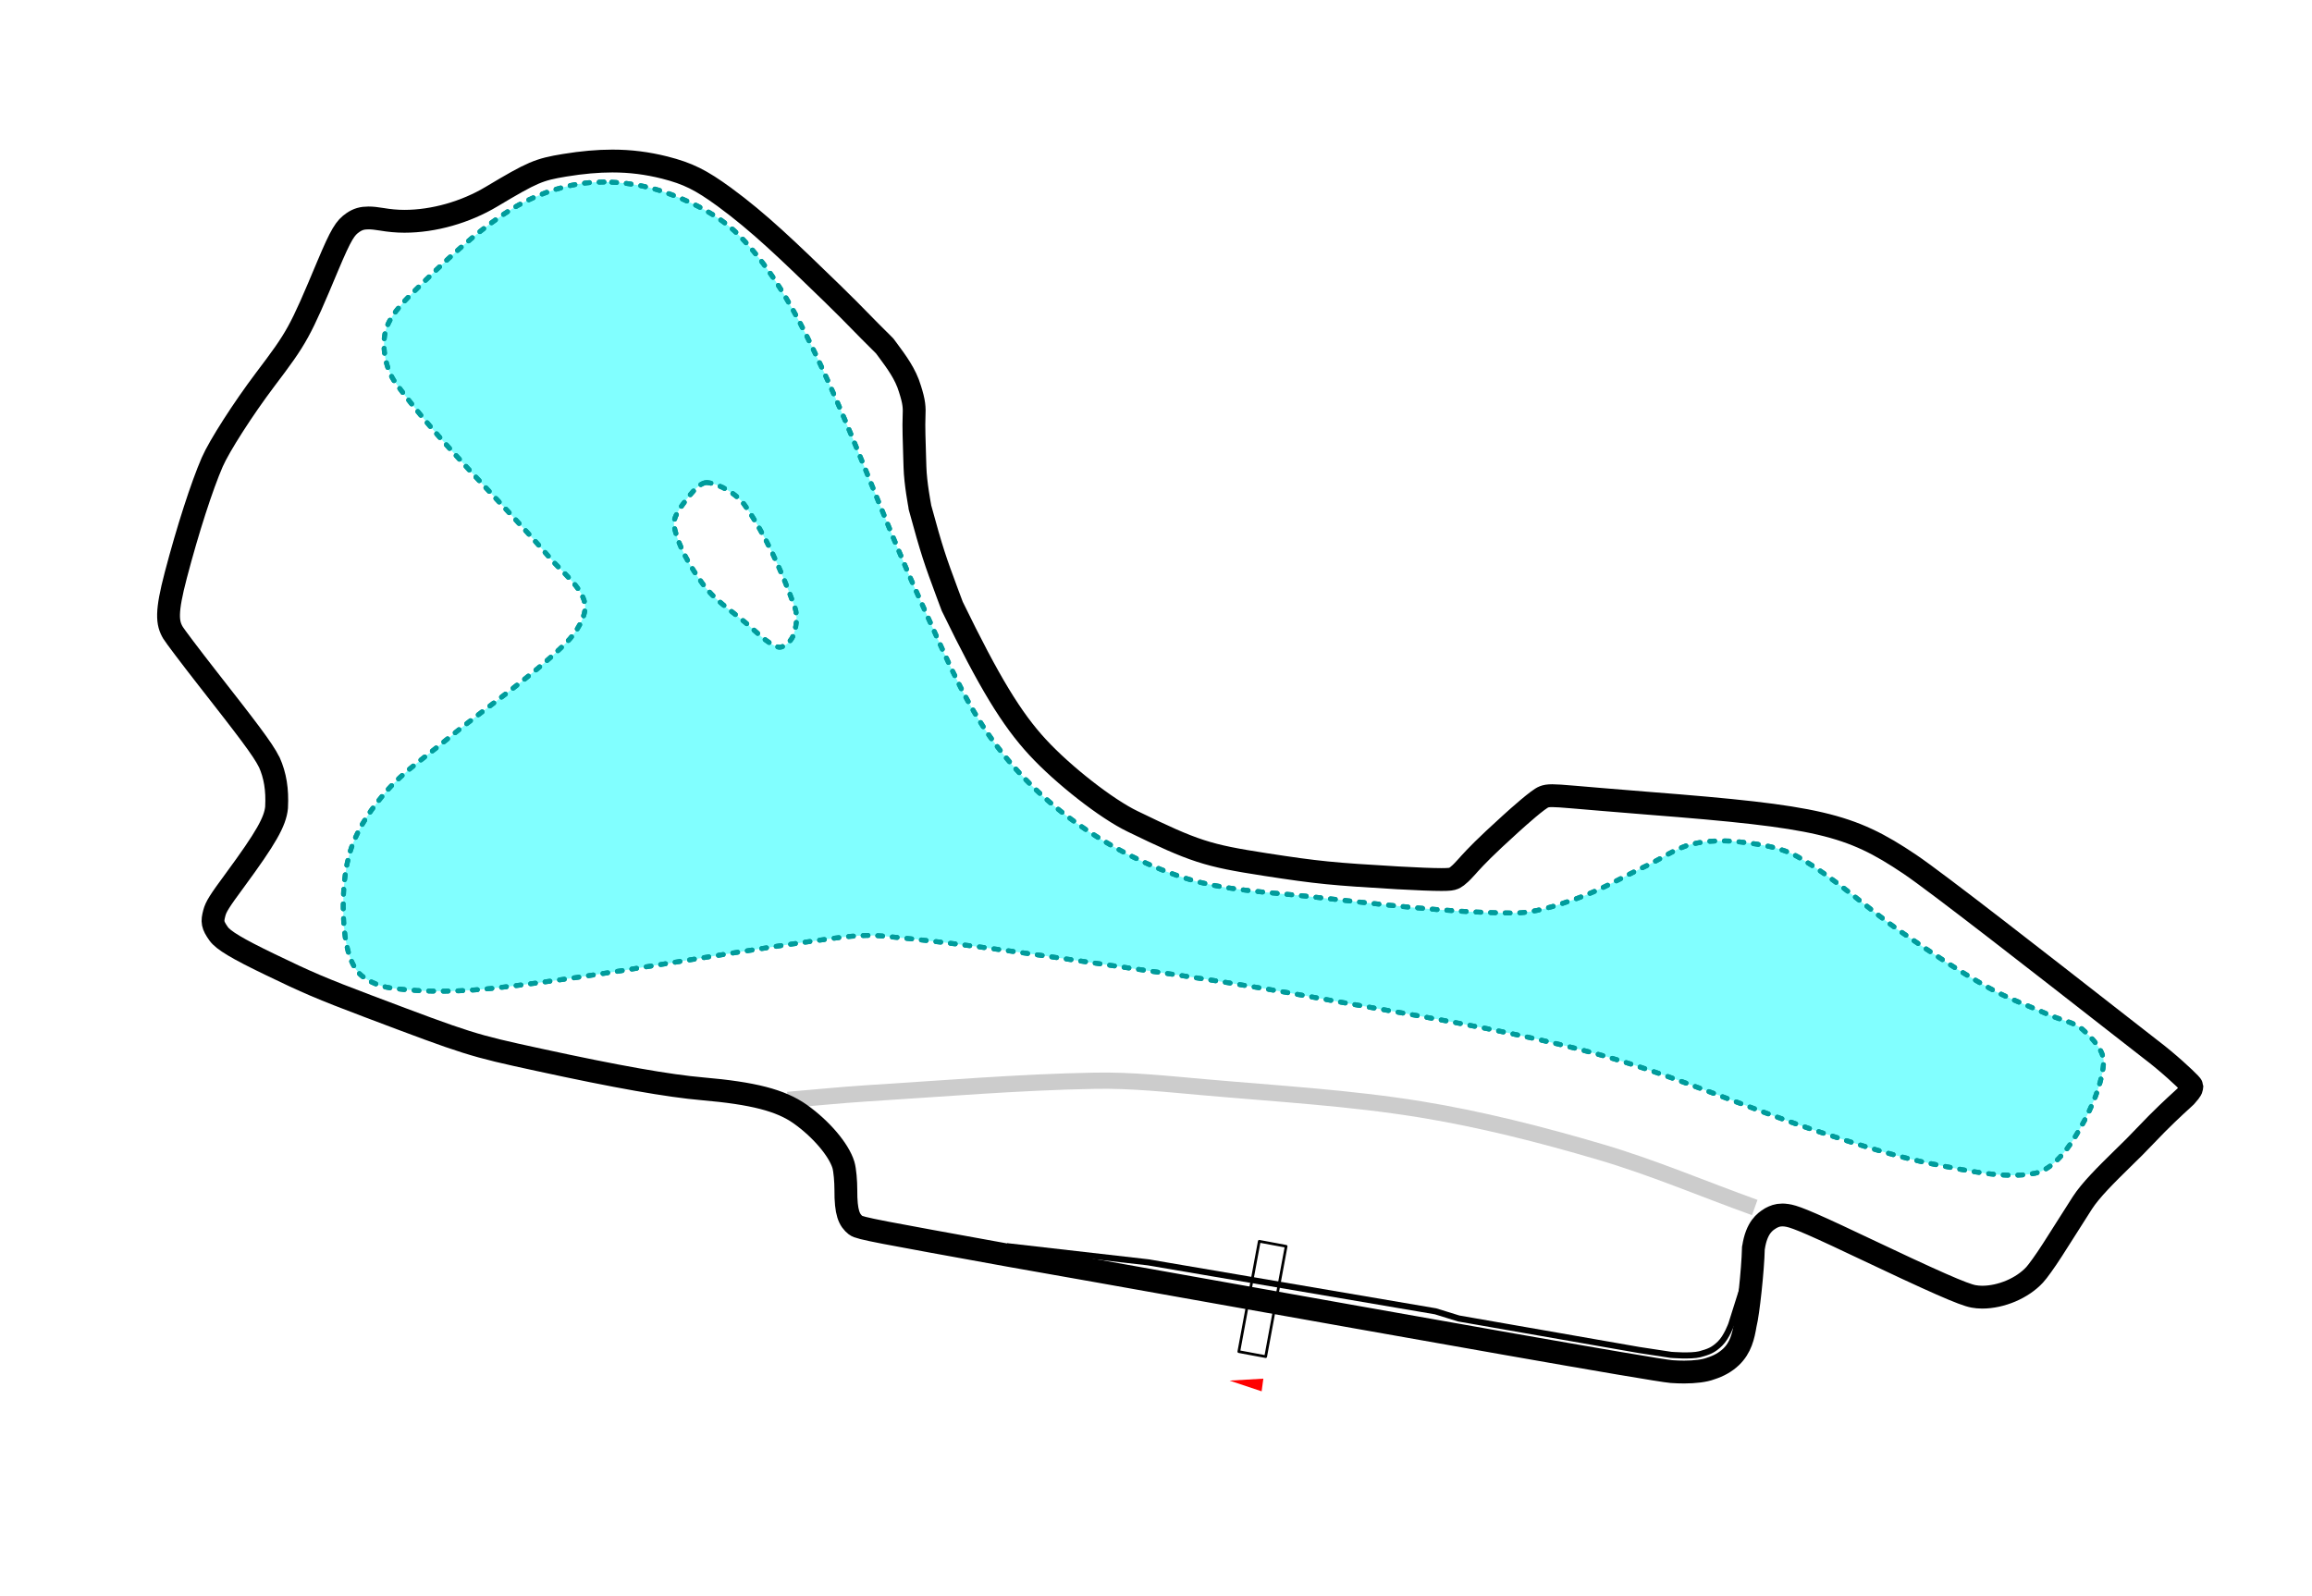
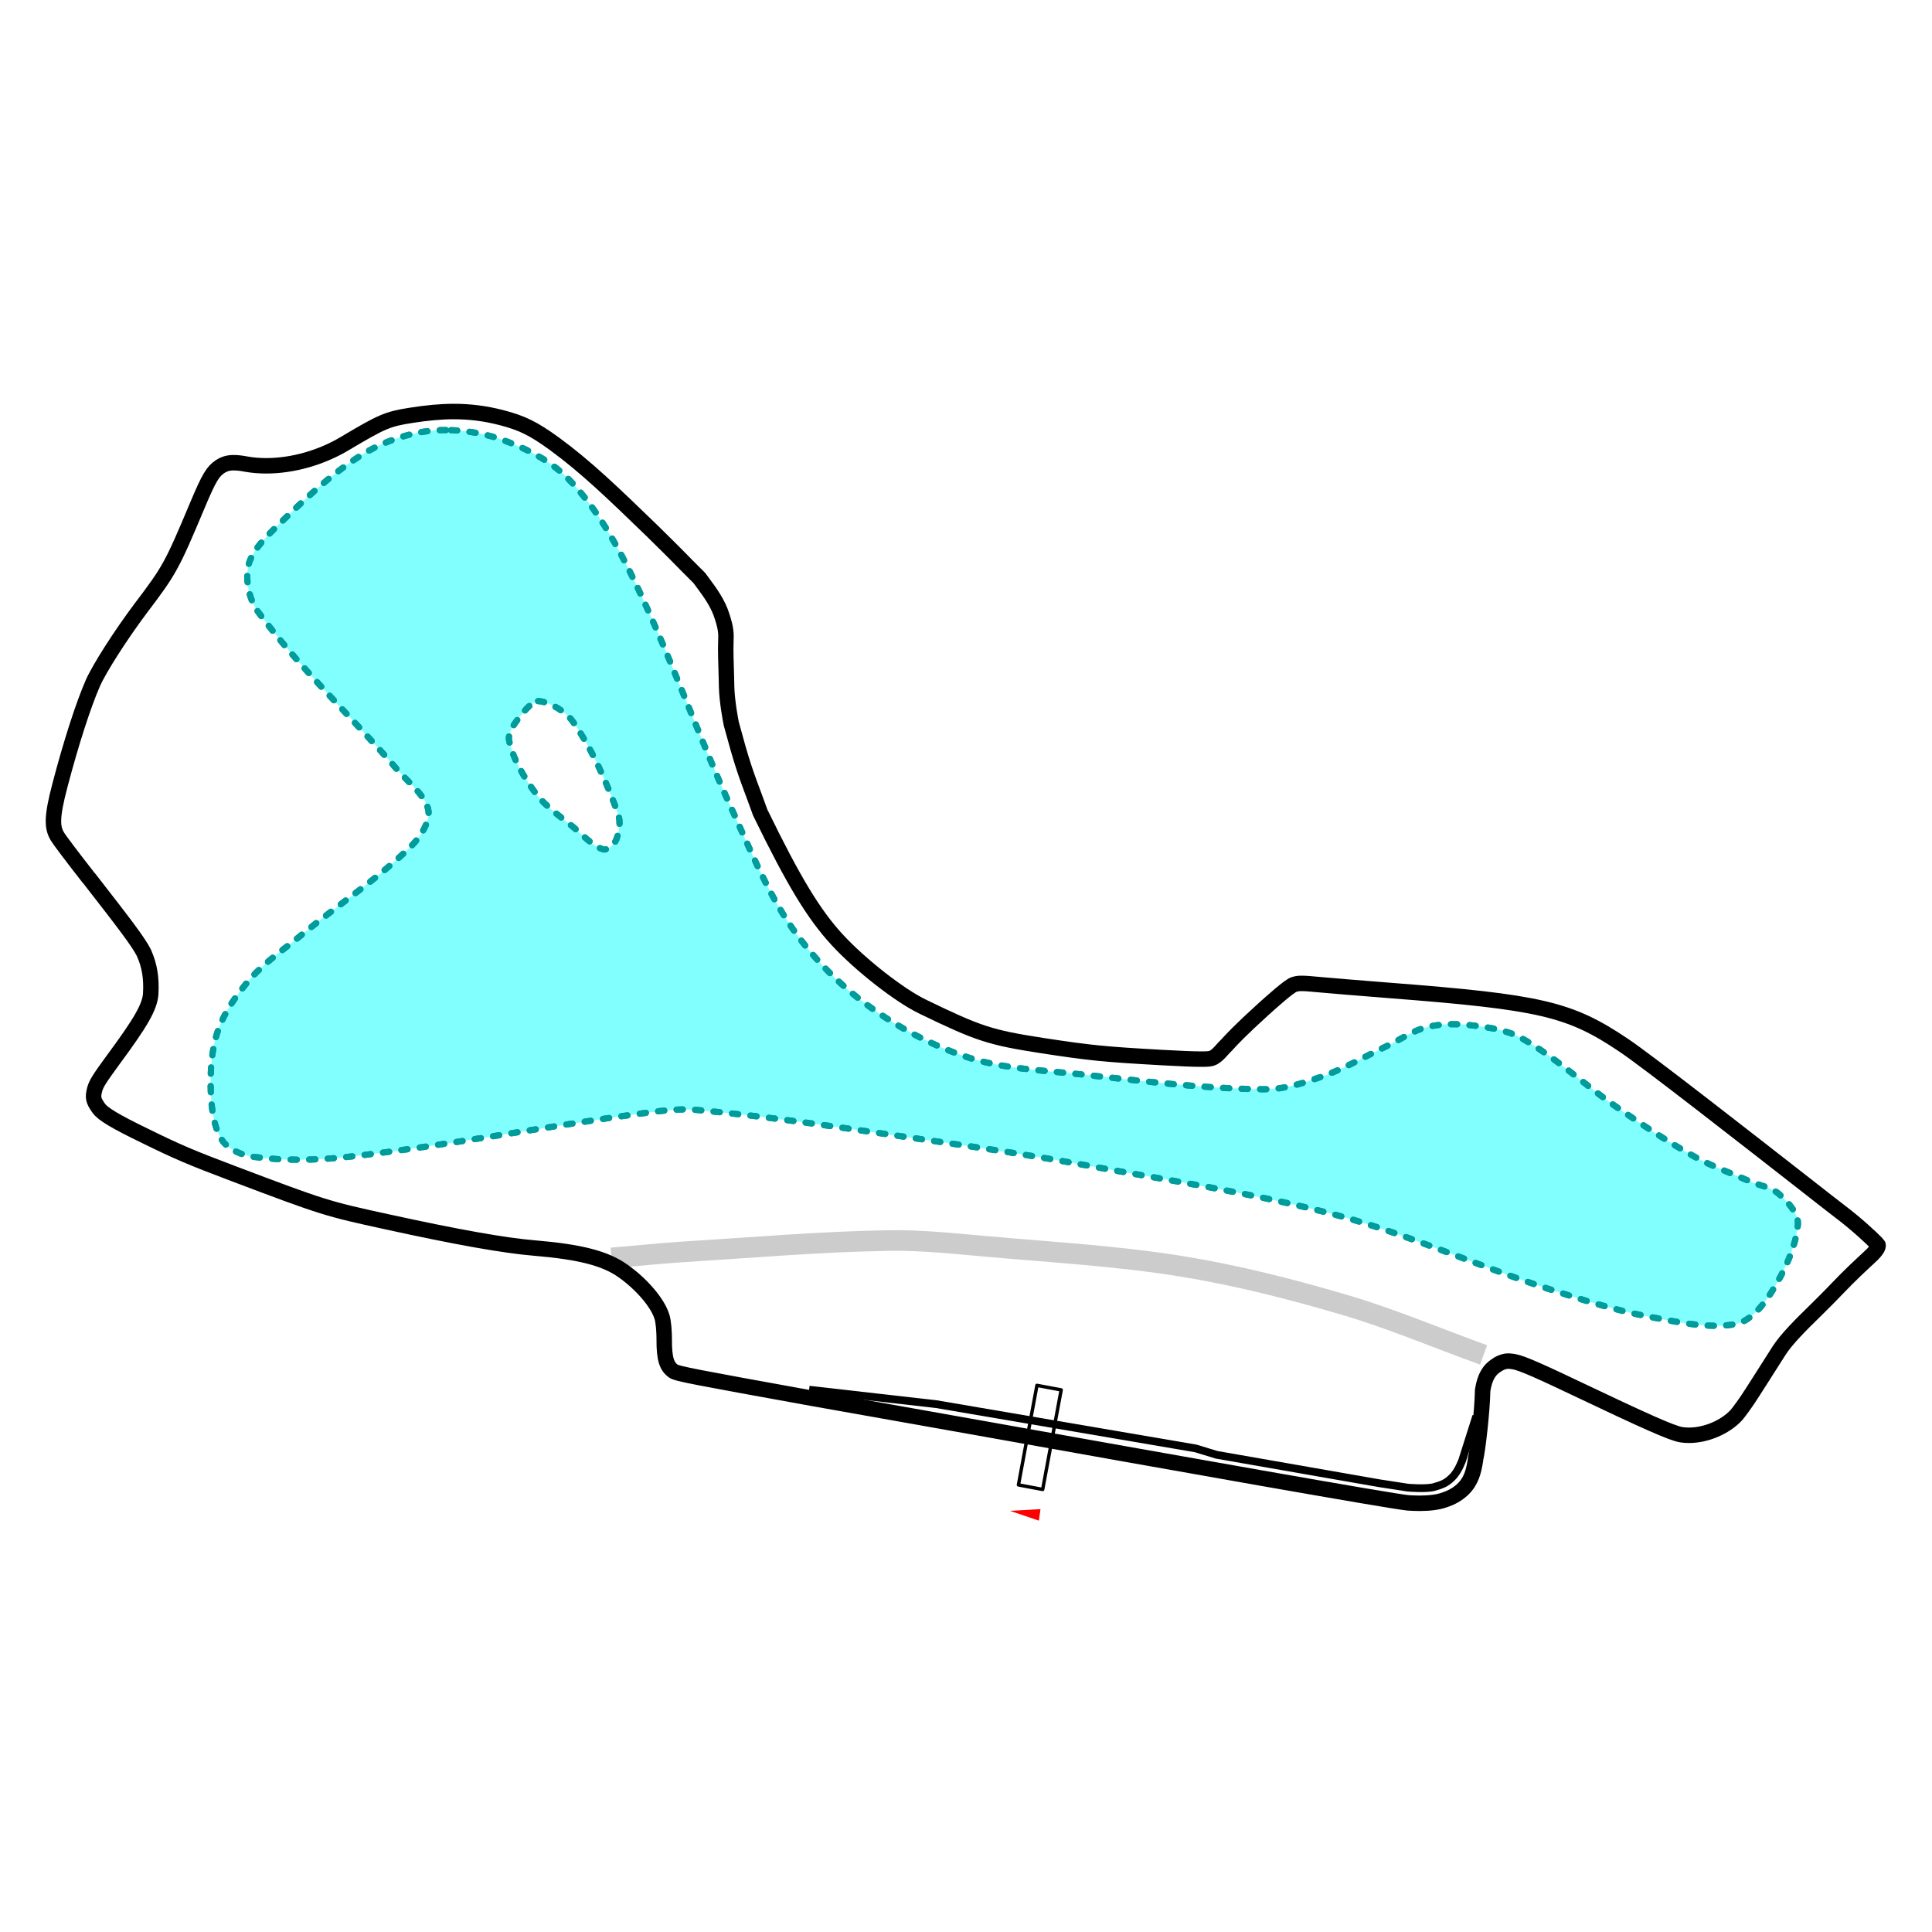
- <svg xmlns="http://www.w3.org/2000/svg" xmlns:xlink="http://www.w3.org/1999/xlink" version="1.1" id="svg12060" x="0px" y="0px" viewBox="0 0 1518.9 1048.5" style="enable-background:new 0 0 1518.9 1048.5;" xml:space="preserve">
+ <svg xmlns="http://www.w3.org/2000/svg" xmlns:xlink="http://www.w3.org/1999/xlink" version="1.1" id="svg12060" x="0px" y="0px" viewBox="0 0 1000 1000" style="enable-background:new 0 0 1000 1000;" xml:space="preserve">
  <style type="text/css">
	.st0{fill:none;}
	.st1{fill:none;stroke:#CCCCCC;stroke-width:10.667;stroke-miterlimit:4.267;}
- 	.st2{fill:none;stroke:#000000;stroke-width:15;stroke-linejoin:round;stroke-miterlimit:10;}
+ 	.st2{fill:none;stroke:#000000;stroke-width:8;stroke-linejoin:round;stroke-miterlimit:10;}
	.st3{fill:none;stroke:#000000;stroke-width:4.012;stroke-miterlimit:4.267;}
	.st4{fill:#FF0000;}
	
		.st5{fill:url(#rect3457-7_2_);stroke:#000000;stroke-width:1.375;stroke-linecap:round;stroke-linejoin:round;stroke-miterlimit:7.085;}
	
		.st6{fill:#00FFFF;fill-opacity:0.494;stroke:#009C9C;stroke-width:3.2;stroke-linecap:round;stroke-miterlimit:4.267;stroke-dasharray:3.2,6.4;}
	
		.st7{fill:url(#path14962_2_);stroke:#009C9C;stroke-width:3.2;stroke-linecap:round;stroke-miterlimit:4.267;stroke-dasharray:3.2,6.4;}
</style>
  <pattern y="1048.5" width="1518.9" height="1048.5" patternUnits="userSpaceOnUse" id="path14962_1_" viewBox="0 -1048.5 1518.9 1048.5" style="overflow:visible;">
    <g>
      <rect y="-1048.5" class="st0" width="1518.9" height="1048.5" />
      <g>
        <rect y="-1048.5" class="st0" width="1518.9" height="1048.5" />
      </g>
    </g>
  </pattern>
  <pattern y="1048.5" width="1518.9" height="1048.5" patternUnits="userSpaceOnUse" id="rect3457-7_1_" viewBox="0 -1048.5 1518.9 1048.5" style="overflow:visible;">
    <g>
      <rect y="-1048.5" class="st0" width="1518.9" height="1048.5" />
      <g>
        <rect y="-1048.5" class="st0" width="1518.9" height="1048.5" />
      </g>
    </g>
  </pattern>
  <g id="use13674">
-     <path id="path13652_2_" class="st1" d="M1152.8,793.4   c-33.9-12.2-67.3-26.5-101.8-36.6c-38.7-11.4-78-21.4-117.8-27.9c-46.8-7.6-94.4-10.3-141.7-14.5c-24.1-2.1-48.3-4.8-72.5-4.3   c-50,0.9-100,5.2-150,8.3c-17.2,1.1-34.3,2.9-51.5,4.3" />
+     <path id="path13652_2_" class="st1" d="M767.9,701.3   c-24.1-8.7-47.8-18.8-72.3-26c-27.5-8.1-55.4-15.2-83.7-19.8c-33.2-5.4-67.1-7.3-100.7-10.3c-17.1-1.5-34.3-3.4-51.5-3.1   c-35.5,0.6-71,3.7-106.6,5.9c-12.2,0.8-24.4,2.1-36.6,3.1" />
  </g>
  <g id="g1360">
-     <path id="track" class="st2" d="M1106.4,901.5c-2.7,0-5.5-0.1-8.3-0.3c-12-1-172.6-29.6-314.4-54.9c-42.6-7.6-84-15-120.5-21.4   c-85.4-15.5-98.5-17.8-101-19.8c-4.3-3.4-6.6-8.1-6.5-23.4c0-5.4-0.6-12.9-1.6-16.3c-3-9.9-14.6-23.6-28.4-33.4   c-12.9-9.1-30.9-13.7-64.2-16.6c-22.1-1.9-56.3-7.9-107.7-19.1c-43.9-9.5-45.9-10.2-111.8-35.1c-31.2-11.8-40.2-15.7-64.6-27.5   c-21.6-10.4-30.7-15.9-33.7-20.1c-4.2-5.9-4.4-8-2.9-13.7c1.1-4.2,3.3-7.7,13.7-21.8c20.2-27.5,26.3-38.2,27.2-47.6l0-0.2   c0.6-11.4-0.9-20.8-4.8-29.5l-0.1-0.1c-4-8.3-15.3-22.8-40-54.4l-0.4-0.5c-11.8-15.1-21.5-28-22.7-30c-3.9-6.5-4.6-13.5,1.8-37.9   c7.9-30.1,17.1-58.5,23.9-74.2c4.7-10.8,20.4-35.2,34.8-54.3c21.1-27.9,22.7-30.7,41.2-74.9c8.8-20.9,11.4-24.8,16.5-28.3   c3.2-2.2,6.1-3,10.2-3c2.4,0,5.2,0.3,8.8,0.9c4.7,0.8,9.7,1.3,14.8,1.3c19.1,0,40.1-5.9,57.4-16.3c26.8-16,30.8-17.7,47.8-20.5   c11.6-1.9,21.9-2.8,31.4-2.8c11.9,0,22.8,1.4,34.4,4.3c15.3,3.9,23.7,8.1,39.1,19.3c22.9,16.8,41.2,34.5,71.6,64l1.7,1.7   c6.6,6.4,10.6,10.5,15.3,15.3c4.2,4.3,9,9.2,16.8,16.9c0.7,0.9,1.3,1.8,2,2.7c5.7,7.7,11.7,15.7,14.6,25.5c2.8,8.7,3,12.2,2.7,18.3   c-0.3,5.7,0.1,16.8,0.4,26.7c0.1,2.2,0.1,4.4,0.2,6.4c0.3,10.8,3.1,25.2,3.2,25.8l0,0.2l0,0.2c8.1,29.7,10,34.9,18,56.5   c1,2.7,2.1,5.6,3.3,8.8l0.1,0.2l0.1,0.2c24.1,49.5,38.7,73.6,55.9,92.2c16.8,18.2,45.3,40.5,62.4,48.7c40.7,19.8,48.9,22.4,87,28.3   c34.9,5.4,44.7,6.3,87.4,8.8c12.7,0.7,22.6,1.1,28.5,1.1c5.3,0,6.8-0.3,8-0.8c0.7-0.3,2.8-1.2,7.4-6.3c1-1.1,2-2.1,2.9-3.2   c4.4-4.8,9.9-10.7,26.9-26.1c5.5-5,18.5-16.6,22.1-17.9c1.3-0.5,2.7-0.8,5.5-0.8c2.8,0,6.6,0.3,13.8,0.9c4.7,0.4,29.2,2.5,49.5,4.1   c111.3,8.7,132.1,13.5,171.5,40c17.9,12,91.8,69.8,131.5,100.8c13.8,10.8,23.9,18.6,26.8,20.9c11.4,8.6,22.8,19.3,25.6,22.3   c1.1,1.2,1.5,1.7,1.5,1.9c0,0.2-0.1,0.6-0.2,1.2c-0.2,1.4-2.5,3.9-3.9,5.5l-0.1,0.1l0,0c-0.3,0.3-1.5,1.4-2.7,2.5   c-4.3,3.9-13.2,12.1-23.6,23.1c-4.7,5-9.9,10.2-15.1,15.2c-10.8,10.6-21,20.7-26.4,29.1c-3.6,5.6-9.2,14.5-13.8,21.7   c-2.3,3.6-4.3,6.8-5.8,9.1c-4.6,7.2-9.8,14.4-11.7,16.4c-8.1,8.8-22,14.7-34.5,14.7c-2,0-3.9-0.2-5.6-0.5   c-6.7-1.2-24.9-9.2-77.6-34.2c-35.1-16.7-41.1-18.5-45.3-19.1c-1.1-0.2-2-0.2-2.9-0.2c-3.1,0-5.2,0.9-7.3,2l-0.2,0.1l-0.6,0.4   c-3,1.9-8.7,5.6-10.7,18.9l-0.1,0.3l0,0.3c-0.3,14.3-3.5,43-5.2,49.5l-0.1,0.2l0,0.2c-1.3,7.8-3,15.3-9.4,21.4   c-3.6,3.4-8,5.9-13.4,7.6C1119.9,900.7,1113.5,901.5,1106.4,901.5z" />
-     <path id="pit" class="st3" d="M1147.5,838.1l-10.1,32   c0,0-3,8.4-7.4,12.7s-7.4,5.4-13.3,7c-5.9,1.5-19,0.4-19,0.4l-21-3.2l-118.4-20.7l-15.2-4.7l-188.9-32.2l-92.7-10.6" />
+     <path id="track" class="st2" d="M734.9,778.1c-1.9,0-3.9-0.1-5.9-0.2c-8.5-0.7-122.6-21-223.3-39c-30.2-5.4-59.7-10.6-85.6-15.2   c-60.7-11-70-12.7-71.7-14.1c-3.1-2.4-4.7-5.7-4.6-16.6c0-3.8-0.4-9.2-1.2-11.5c-2.1-7-10.4-16.8-20.2-23.7   c-9.2-6.5-22-9.8-45.6-11.8c-15.7-1.3-40-5.6-76.5-13.6c-31.2-6.8-32.6-7.2-79.4-24.9c-22.2-8.4-28.6-11.1-45.9-19.6   c-15.3-7.4-21.8-11.3-23.9-14.3c-3-4.2-3.1-5.7-2.1-9.7c0.8-3,2.4-5.5,9.7-15.5c14.4-19.5,18.7-27.1,19.3-33.8l0-0.1   c0.5-8.1-0.6-14.8-3.4-21l0-0.1c-2.9-5.9-10.9-16.2-28.4-38.7l-0.3-0.3c-8.4-10.7-15.3-19.9-16.1-21.3c-2.8-4.6-3.3-9.6,1.3-26.9   c5.6-21.4,12.1-41.6,17-52.7c3.4-7.7,14.5-25,24.7-38.6c15-19.8,16.1-21.8,29.3-53.2c6.2-14.8,8.1-17.6,11.7-20.1   c2.3-1.5,4.3-2.1,7.2-2.1c1.7,0,3.7,0.2,6.3,0.7c3.3,0.6,6.9,0.9,10.5,0.9c13.6,0,28.5-4.2,40.8-11.6c19-11.3,21.9-12.6,34-14.5   c8.2-1.3,15.5-2,22.3-2c8.4,0,16.2,1,24.4,3.1c10.9,2.8,16.8,5.7,27.8,13.7c16.2,11.9,29.3,24.5,50.9,45.4l1.2,1.2   c4.7,4.6,7.6,7.5,10.9,10.8c3,3.1,6.4,6.5,11.9,12c0.5,0.6,0.9,1.3,1.4,1.9c4.1,5.5,8.3,11.2,10.4,18.1c2,6.2,2.1,8.7,1.9,13   c-0.2,4.1,0.1,12,0.3,19c0,1.6,0.1,3.1,0.1,4.5c0.2,7.7,2.2,17.9,2.3,18.3l0,0.1l0,0.1c5.7,21.1,7.1,24.8,12.8,40.1   c0.7,1.9,1.5,4,2.3,6.3l0.1,0.2l0.1,0.2c17.1,35.1,27.5,52.3,39.7,65.5c11.9,12.9,32.2,28.8,44.3,34.6c28.9,14,34.7,15.9,61.8,20.1   c24.8,3.8,31.8,4.5,62.1,6.2c9,0.5,16,0.8,20.3,0.8c3.7,0,4.9-0.2,5.7-0.6c0.5-0.2,2-0.8,5.2-4.5c0.7-0.8,1.4-1.5,2.1-2.2   c3.1-3.4,7-7.6,19.1-18.6c3.9-3.5,13.1-11.8,15.7-12.7c1-0.3,1.9-0.6,3.9-0.6c2,0,4.7,0.2,9.8,0.7c3.4,0.3,20.8,1.8,35.2,2.9   c79,6.1,93.8,9.6,121.8,28.4c12.7,8.5,65.2,49.6,93.4,71.6c9.8,7.7,16.9,13.2,19,14.8c8.1,6.1,16.2,13.7,18.2,15.8   c0.8,0.8,1,1.2,1.1,1.3c0,0.1,0,0.4-0.1,0.8c-0.2,1-1.7,2.8-2.8,3.9l-0.1,0.1l0,0c-0.2,0.2-1.1,1-1.9,1.8c-3,2.8-9.4,8.6-16.8,16.4   c-3.3,3.5-7.1,7.2-10.7,10.8c-7.7,7.5-14.9,14.7-18.8,20.7c-2.5,4-6.6,10.3-9.8,15.4c-1.6,2.5-3.1,4.8-4.1,6.4   c-3.2,5.1-7,10.2-8.3,11.7c-5.8,6.2-15.6,10.4-24.5,10.4c-1.4,0-2.7-0.1-4-0.3c-4.8-0.8-17.7-6.5-55.1-24.3   c-24.9-11.9-29.2-13.2-32.2-13.6c-0.8-0.1-1.4-0.2-2.1-0.2c-2.2,0-3.7,0.7-5.2,1.5l-0.2,0.1l-0.4,0.3c-2.2,1.4-6.2,3.9-7.6,13.4   l0,0.2l0,0.2c-0.2,10.1-2.5,30.5-3.7,35.2l0,0.2l0,0.2c-0.9,5.6-2.1,10.9-6.7,15.2c-2.6,2.4-5.7,4.2-9.5,5.4   C744.5,777.5,740,778.1,734.9,778.1z" />
+     <path id="pit" class="st3" d="M764.1,733l-7.2,22.7   c0,0-2.1,6-5.3,9c-3.1,3.1-5.3,3.8-9.4,5c-4.2,1.1-13.5,0.3-13.5,0.3l-14.9-2.3l-84.1-14.7l-10.8-3.3l-134.2-22.9l-65.9-7.5" />
  </g>
  <g id="g4801" transform="matrix(-1.073663,0.7125746,-0.7125746,-1.073663,2630.234,844.3727)">
-     <path id="path3463-1" class="st4" d="M1194.7,727.9l-4.3,4.9l14.9,8.7L1194.7,727.9z" />
-     <pattern id="rect3457-7_2_" xlink:href="#rect3457-7_1_" patternTransform="matrix(1.264 -0.54 0.54 1.264 26980.098 10475.289)">
+     <path id="path3463-1" class="st4" d="M1328.4,935l-3.1,3.5l10.6,6.2L1328.4,935z" />
+     <pattern id="rect3457-7_2_" xlink:href="#rect3457-7_1_" patternTransform="matrix(0.8979 -0.3836 0.3836 0.8979 17927.369 4142.461)">
	</pattern>
-     <polygon id="rect3457-7" class="st5" points="1153.4,792.3 1143.4,782.6 1183.2,741.5 1193.2,751.2  " />
+     <polygon id="rect3457-7" class="st5" points="1299,980.7 1291.9,973.8 1320.2,944.6 1327.3,951.5  " />
  </g>
  <g id="g16170">
-     <path id="path16164" class="st6" d="M396.8,119.6c-4.3,0-8.5,0.2-12.6,0.7   c-16.9,2.1-34.7,8.6-49.2,17.8c-22.9,14.5-43.4,34.2-62.9,53.3c-7.9,7.7-17.1,17.3-19.1,27.3c-2.1,10,0.4,24,6.8,32.8   c29.5,40.4,67.9,76.1,101.2,114.8c8.2,9.6,21.2,19.4,23.2,30.1c1.6,8-5.6,19.4-12.3,26c-23.8,23.5-53,42.6-79.3,64.2   c-13,10.7-27.3,20.3-38.3,32.8c-9.5,10.8-18.5,23.5-23.2,36.9c-4.9,14-6,30.2-5.5,45.1c0.4,12,2.1,26.3,8.2,35.5   c4.4,6.7,14.8,11.2,23.2,12.3c22,3,45.8,2.5,68.4,0c71.3-8,142.1-21.9,213.3-31.5c13.6-1.8,27.4-4,41-2.7   c56.1,5.1,112.2,14,168.1,21.9c37.5,5.3,74.9,11,112.1,17.8c62.1,11.4,125,20.7,185.9,36.9c52.1,13.9,101.7,36.6,153.1,53.3   c24.3,7.9,48.8,15.8,73.8,20.5c21,4,44.7,9.3,64.2,5.5c10.6-2.1,20-13.7,26-23.3c9.1-14.5,17.9-33.3,19.1-49.2   c0.6-7.8-7.5-16.4-13.7-21.9c-5.7-5-14.6-6.3-21.9-9.6c-13.2-5.9-27-10.7-39.7-17.8c-19.3-10.7-37.8-23.1-56-35.6   c-23.7-16.2-45.1-36.7-69.7-50.6c-10.9-6.2-24.4-8.1-36.9-9.6c-10.8-1.3-22.4-1.2-32.8,1.4c-10.1,2.5-19.2,9.1-28.7,13.7   c-15.5,7.3-30.4,16.2-46.5,21.9c-13.6,4.8-28,9.7-42.4,9.6c-44.4-0.3-89.5-6.1-134-10.9c-27.5-3-56.1-3.9-82-12.3   c-26-8.4-51.8-22.1-73.8-38.3c-20.8-15.2-40-34.8-54.7-56.1c-18.1-26.2-30.4-56.8-43.8-86.1c-26.3-57.7-47-118.3-75.2-175   c-11.9-24-26.6-48.5-45.1-67c-13.4-13.4-32.6-22.6-50.6-28.7C422.9,121.8,409.6,119.6,396.8,119.6z M463.9,317.1c0.3,0,0.6,0,0.9,0   c7.9,0.9,19.3,7.4,24.6,15c13.8,19.7,24.5,44.1,32.8,67c2.1,5.9,0.9,13.8-1.4,19.2c-1.4,3.3-6.4,7.8-9.6,6.8   c-7.3-2.2-14.9-10.6-21.9-16.4c-9.4-7.8-20.2-14.9-27.3-24.6c-8.3-11.3-16.6-25.4-19.1-38.3c-1.1-5.9,4.4-12.7,8.2-17.8   C454.4,323.9,459.3,317.5,463.9,317.1L463.9,317.1z" />
-     <pattern id="path14962_2_" xlink:href="#path14962_1_" patternTransform="matrix(2.3394 0 0 1.8584 19726.557 34596.801)">
+     <path id="path16164" class="st6" d="M230.8,222.6c-3.1,0-6,0.1-9,0.5c-12,1.5-24.7,6.1-35,12.6   c-16.3,10.3-30.8,24.3-44.7,37.9c-5.6,5.5-12.1,12.3-13.6,19.4c-1.5,7.1,0.3,17,4.8,23.3c21,28.7,48.2,54.1,71.9,81.6   c5.8,6.8,15.1,13.8,16.5,21.4c1.1,5.7-4,13.8-8.7,18.5c-16.9,16.7-37.7,30.3-56.3,45.6c-9.2,7.6-19.4,14.4-27.2,23.3   c-6.7,7.7-13.1,16.7-16.5,26.2c-3.5,9.9-4.3,21.5-3.9,32c0.3,8.5,1.5,18.7,5.8,25.2c3.1,4.8,10.5,8,16.5,8.7   c15.6,2.1,32.5,1.8,48.6,0c50.7-5.7,100.9-15.6,151.5-22.4c9.7-1.3,19.5-2.8,29.1-1.9c39.9,3.6,79.7,9.9,119.4,15.6   c26.6,3.8,53.2,7.8,79.6,12.6c44.1,8.1,88.8,14.7,132.1,26.2c37,9.9,72.2,26,108.8,37.9c17.3,5.6,34.7,11.2,52.4,14.6   c14.9,2.8,31.8,6.6,45.6,3.9c7.5-1.5,14.2-9.7,18.5-16.6c6.5-10.3,12.7-23.7,13.6-35c0.4-5.5-5.3-11.7-9.7-15.6   c-4-3.6-10.4-4.5-15.6-6.8c-9.4-4.2-19.2-7.6-28.2-12.6c-13.7-7.6-26.9-16.4-39.8-25.3c-16.8-11.5-32-26.1-49.5-35.9   c-7.7-4.4-17.3-5.8-26.2-6.8c-7.7-0.9-15.9-0.9-23.3,1c-7.2,1.8-13.6,6.5-20.4,9.7c-11,5.2-21.6,11.5-33,15.6   c-9.7,3.4-19.9,6.9-30.1,6.8c-31.5-0.2-63.6-4.3-95.2-7.7c-19.5-2.1-39.9-2.8-58.3-8.7c-18.5-6-36.8-15.7-52.4-27.2   c-14.8-10.8-28.4-24.7-38.9-39.9c-12.9-18.6-21.6-40.4-31.1-61.2c-18.7-41-33.4-84-53.4-124.3c-8.5-17-18.9-34.5-32-47.6   c-9.5-9.5-23.2-16.1-35.9-20.4C249.4,224.2,239.9,222.6,230.8,222.6z M278.5,362.9c0.2,0,0.4,0,0.6,0c5.6,0.6,13.7,5.3,17.5,10.7   c9.8,14,17.4,31.3,23.3,47.6c1.5,4.2,0.6,9.8-1,13.6c-1,2.3-4.5,5.5-6.8,4.8c-5.2-1.6-10.6-7.5-15.6-11.7   c-6.7-5.5-14.3-10.6-19.4-17.5c-5.9-8-11.8-18-13.6-27.2c-0.8-4.2,3.1-9,5.8-12.6C271.7,367.8,275.2,363.2,278.5,362.9L278.5,362.9   z" />
+     <pattern id="path14962_2_" xlink:href="#path14962_1_" patternTransform="matrix(1.6619 0 0 1.3202 13962.47 22738.846)">
	</pattern>
-     <path id="path14962" class="st7" d="M396.8,119.6c-4.3,0-8.5,0.2-12.6,0.7   c-16.9,2.1-34.7,8.6-49.2,17.8c-22.9,14.5-43.4,34.2-62.9,53.3c-7.9,7.7-17.1,17.3-19.1,27.3c-2.1,10,0.4,24,6.8,32.8   c29.5,40.4,67.9,76.1,101.2,114.8c8.2,9.6,21.2,19.4,23.2,30.1c1.6,8-5.6,19.4-12.3,26c-23.8,23.5-53,42.6-79.3,64.2   c-13,10.7-27.3,20.3-38.3,32.8c-9.5,10.8-18.5,23.5-23.2,36.9c-4.9,14-6,30.2-5.5,45.1c0.4,12,2.1,26.3,8.2,35.5   c4.4,6.7,14.8,11.2,23.2,12.3c22,3,45.8,2.5,68.4,0c71.3-8,142.1-21.9,213.3-31.5c13.6-1.8,27.4-4,41-2.7   c56.1,5.1,112.2,14,168.1,21.9c37.5,5.3,74.9,11,112.1,17.8c62.1,11.4,125,20.7,185.9,36.9c52.1,13.9,101.7,36.6,153.1,53.3   c24.3,7.9,48.8,15.8,73.8,20.5c21,4,44.7,9.3,64.2,5.5c10.6-2.1,20-13.7,26-23.3c9.1-14.5,17.9-33.3,19.1-49.2   c0.6-7.8-7.5-16.4-13.7-21.9c-5.7-5-14.6-6.3-21.9-9.6c-13.2-5.9-27-10.7-39.7-17.8c-19.3-10.7-37.8-23.1-56-35.6   c-23.7-16.2-45.1-36.7-69.7-50.6c-10.9-6.2-24.4-8.1-36.9-9.6c-10.8-1.3-22.4-1.2-32.8,1.4c-10.1,2.5-19.2,9.1-28.7,13.7   c-15.5,7.3-30.4,16.2-46.5,21.9c-13.6,4.8-28,9.7-42.4,9.6c-44.4-0.3-89.5-6.1-134-10.9c-27.5-3-56.1-3.9-82-12.3   c-26-8.4-51.8-22.1-73.8-38.3c-20.8-15.2-40-34.8-54.7-56.1c-18.1-26.2-30.4-56.8-43.8-86.1c-26.3-57.7-47-118.3-75.2-175   c-11.9-24-26.6-48.5-45.1-67c-13.4-13.4-32.6-22.6-50.6-28.7C422.9,121.8,409.6,119.6,396.8,119.6z M463.9,317.1c0.3,0,0.6,0,0.9,0   c7.9,0.9,19.3,7.4,24.6,15c13.8,19.7,24.5,44.1,32.8,67c2.1,5.9,0.9,13.8-1.4,19.2c-1.4,3.3-6.4,7.8-9.6,6.8   c-7.3-2.2-14.9-10.6-21.9-16.4c-9.4-7.8-20.2-14.9-27.3-24.6c-8.3-11.3-16.6-25.4-19.1-38.3c-1.1-5.9,4.4-12.7,8.2-17.8   C454.4,323.9,459.3,317.5,463.9,317.1L463.9,317.1z" />
+     <path id="path14962" class="st7" d="M230.8,222.6c-3.1,0-6,0.1-9,0.5c-12,1.5-24.7,6.1-35,12.6   c-16.3,10.3-30.8,24.3-44.7,37.9c-5.6,5.5-12.1,12.3-13.6,19.4c-1.5,7.1,0.3,17,4.8,23.3c21,28.7,48.2,54.1,71.9,81.6   c5.8,6.8,15.1,13.8,16.5,21.4c1.1,5.7-4,13.8-8.7,18.5c-16.9,16.7-37.7,30.3-56.3,45.6c-9.2,7.6-19.4,14.4-27.2,23.3   c-6.7,7.7-13.1,16.7-16.5,26.2c-3.5,9.9-4.3,21.5-3.9,32c0.3,8.5,1.5,18.7,5.8,25.2c3.1,4.8,10.5,8,16.5,8.7   c15.6,2.1,32.5,1.8,48.6,0c50.7-5.7,100.9-15.6,151.5-22.4c9.7-1.3,19.5-2.8,29.1-1.9c39.9,3.6,79.7,9.9,119.4,15.6   c26.6,3.8,53.2,7.8,79.6,12.6c44.1,8.1,88.8,14.7,132.1,26.2c37,9.9,72.2,26,108.8,37.9c17.3,5.6,34.7,11.2,52.4,14.6   c14.9,2.8,31.8,6.6,45.6,3.9c7.5-1.5,14.2-9.7,18.5-16.6c6.5-10.3,12.7-23.7,13.6-35c0.4-5.5-5.3-11.7-9.7-15.6   c-4-3.6-10.4-4.5-15.6-6.8c-9.4-4.2-19.2-7.6-28.2-12.6c-13.7-7.6-26.9-16.4-39.8-25.3c-16.8-11.5-32-26.1-49.5-35.9   c-7.7-4.4-17.3-5.8-26.2-6.8c-7.7-0.9-15.9-0.9-23.3,1c-7.2,1.8-13.6,6.5-20.4,9.7c-11,5.2-21.6,11.5-33,15.6   c-9.7,3.4-19.9,6.9-30.1,6.8c-31.5-0.2-63.6-4.3-95.2-7.7c-19.5-2.1-39.9-2.8-58.3-8.7c-18.5-6-36.8-15.7-52.4-27.2   c-14.8-10.8-28.4-24.7-38.9-39.9c-12.9-18.6-21.6-40.4-31.1-61.2c-18.7-41-33.4-84-53.4-124.3c-8.5-17-18.9-34.5-32-47.6   c-9.5-9.5-23.2-16.1-35.9-20.4C249.4,224.2,239.9,222.6,230.8,222.6z M278.5,362.9c0.2,0,0.4,0,0.6,0c5.6,0.6,13.7,5.3,17.5,10.7   c9.8,14,17.4,31.3,23.3,47.6c1.5,4.2,0.6,9.8-1,13.6c-1,2.3-4.5,5.5-6.8,4.8c-5.2-1.6-10.6-7.5-15.6-11.7   c-6.7-5.5-14.3-10.6-19.4-17.5c-5.9-8-11.8-18-13.6-27.2c-0.8-4.2,3.1-9,5.8-12.6C271.7,367.8,275.2,363.2,278.5,362.9L278.5,362.9   z" />
  </g>
</svg>
